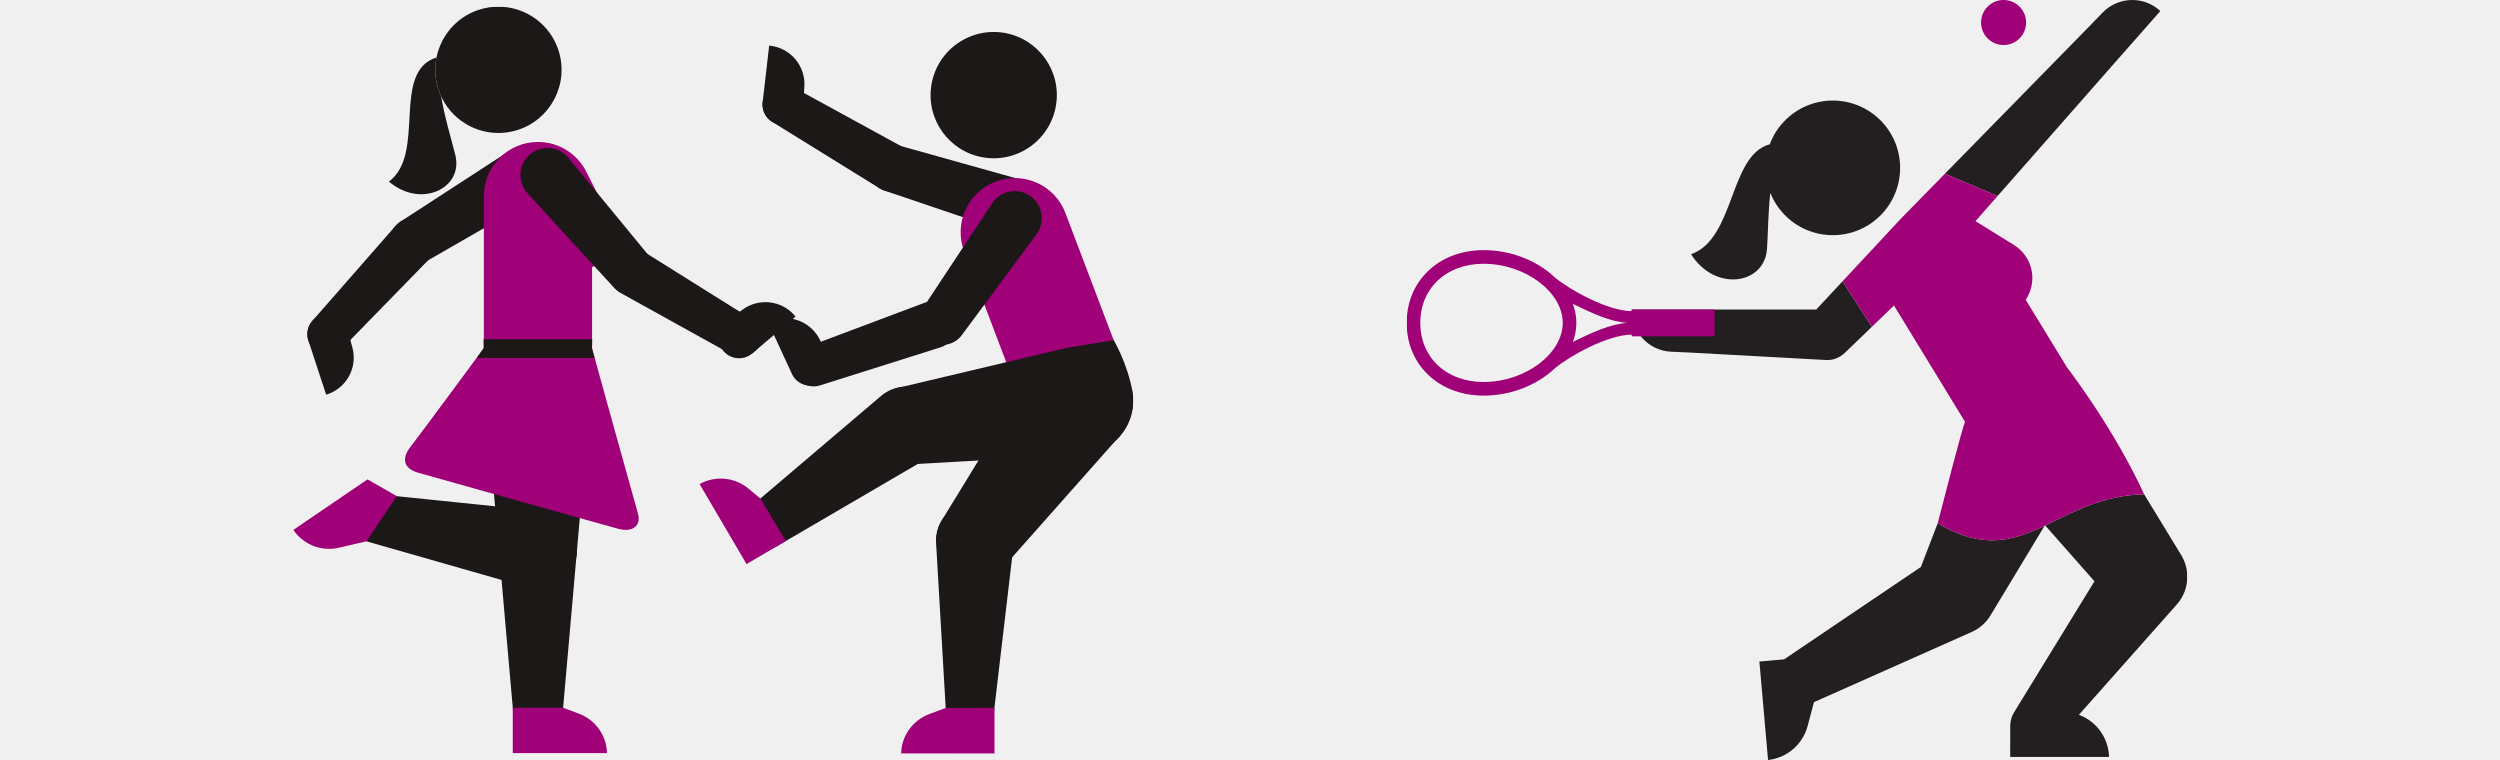
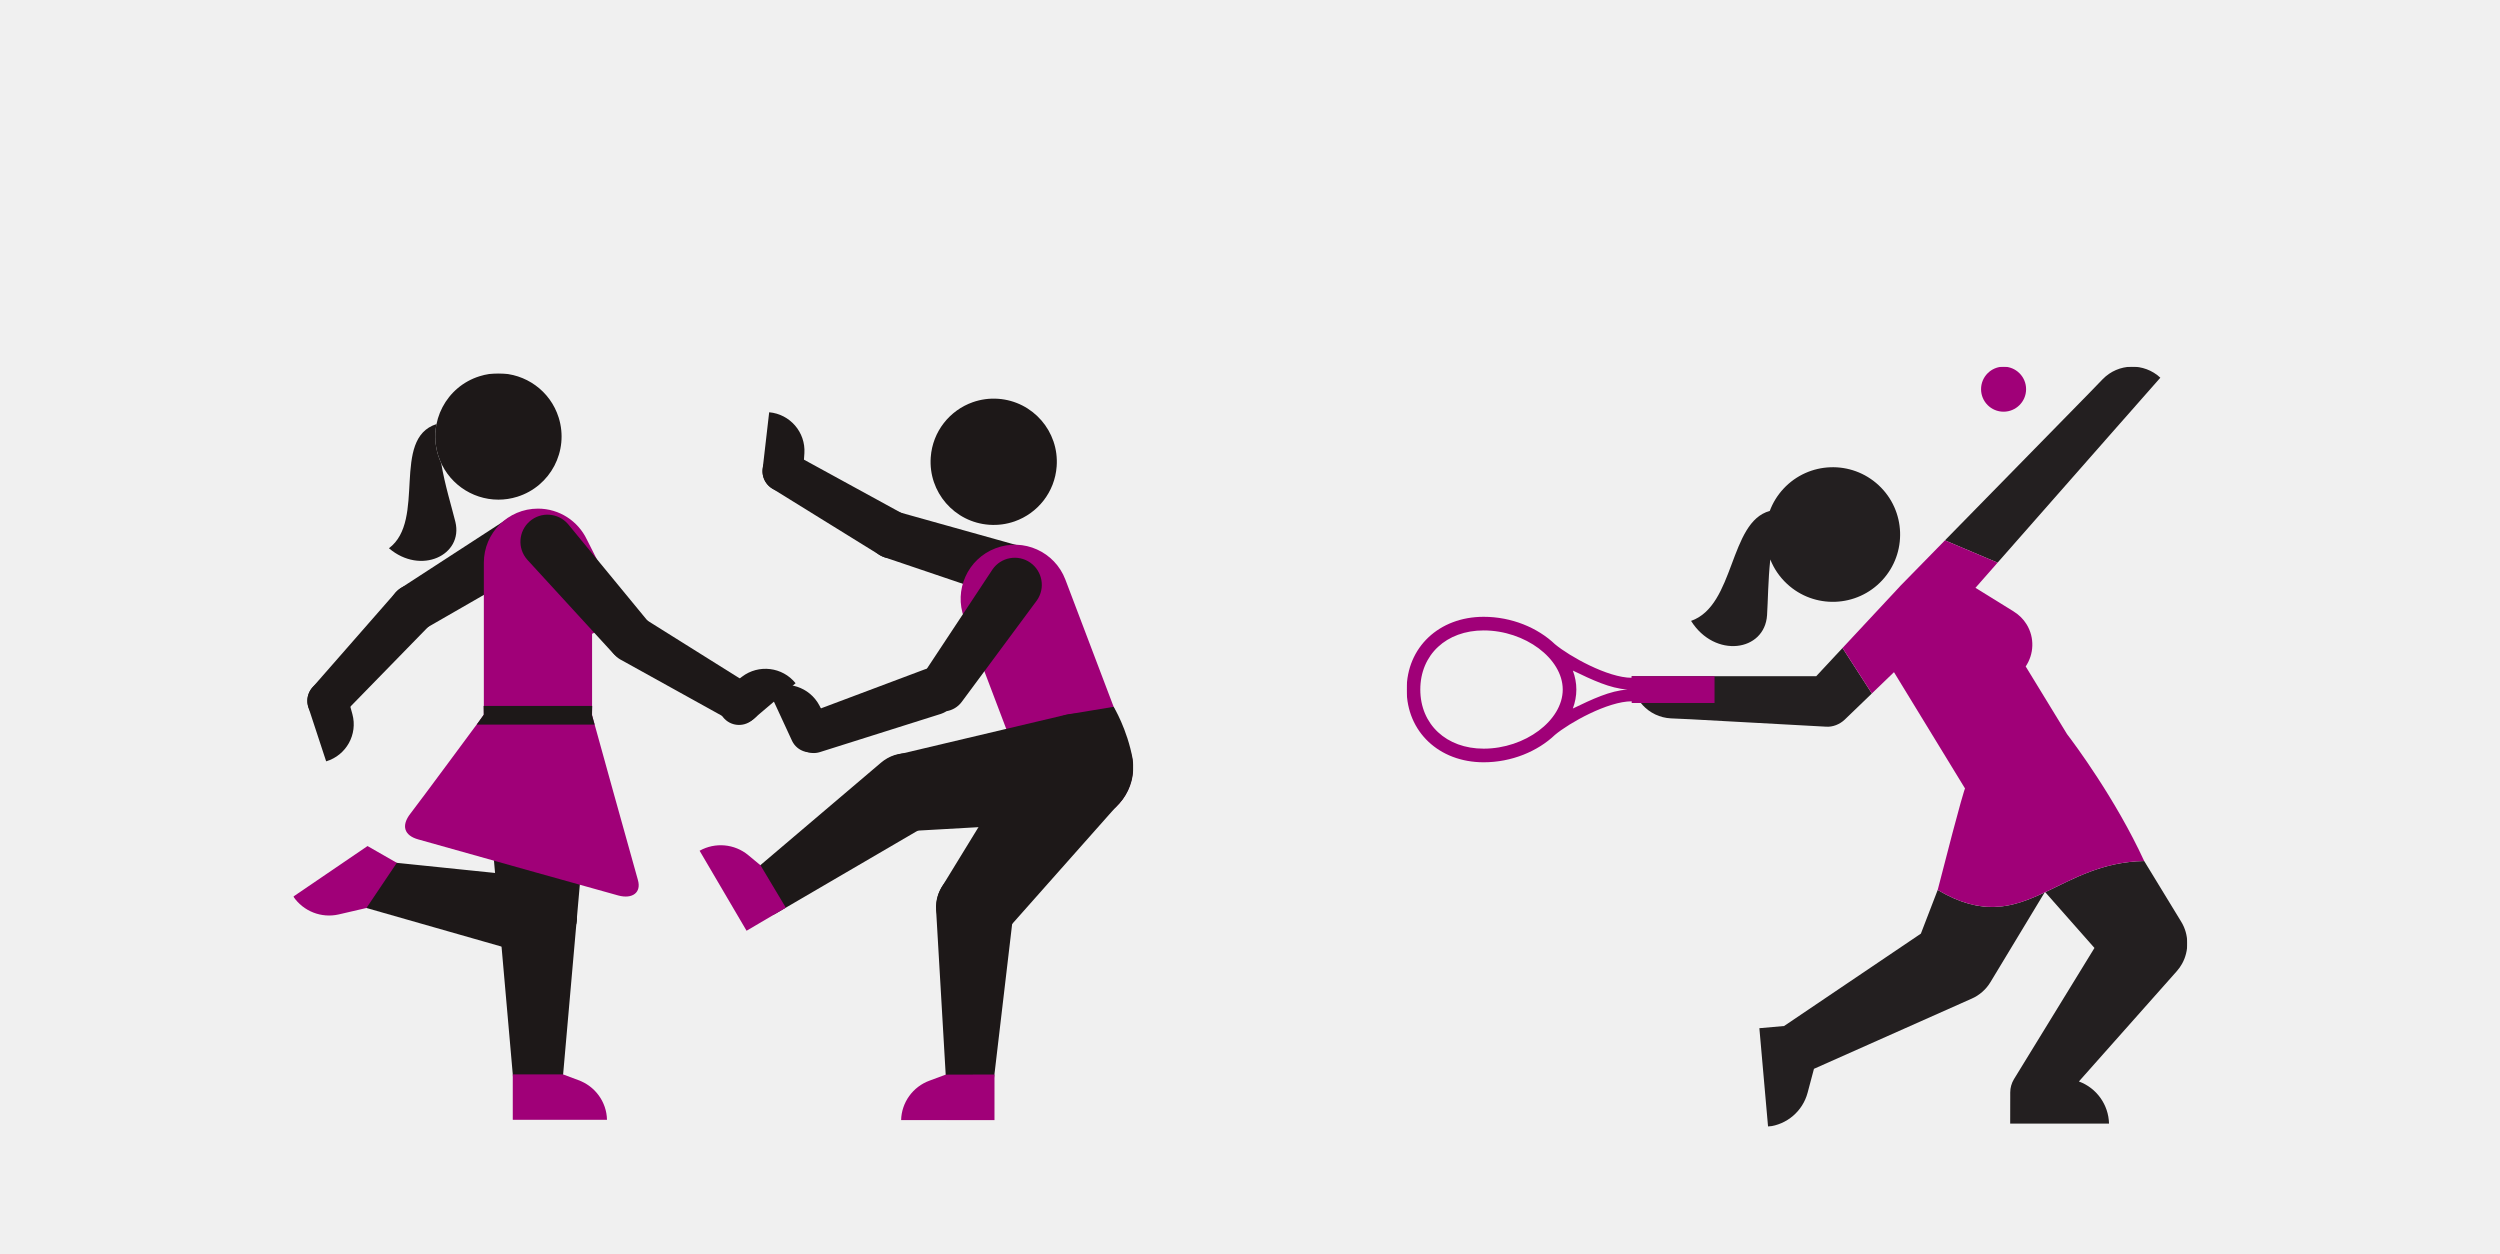
- <svg xmlns="http://www.w3.org/2000/svg" viewBox="0 0 375 114" fill="none">
-   <mask id="mask0_919_2822" style="mask-type:luminance" maskUnits="userSpaceOnUse" x="44" y="1" width="126" height="113">
-     <path d="M44 1H170V113.049H44V1Z" fill="white" />
-   </mask>
-   <g mask="url(#mask0_919_2822)">
-     <path d="M86.529 82.477C86.529 79.25 83.917 76.635 80.692 76.635C77.47 76.635 74.855 79.25 74.855 82.477C74.855 82.651 74.863 82.82 74.879 82.991L77.155 108.878C77.32 110.688 78.842 112.107 80.692 112.107C82.544 112.107 84.065 110.688 84.229 108.878L86.506 82.991C86.522 82.82 86.529 82.651 86.529 82.477Z" fill="#1D1818" />
-     <path d="M79.587 88.207C82.754 88.819 85.817 86.747 86.428 83.581C87.034 80.414 84.968 77.351 81.798 76.741C81.627 76.707 81.455 76.688 81.288 76.667L55.44 74.006C53.63 73.825 51.949 75.05 51.597 76.869C51.245 78.684 52.353 80.451 54.1 80.95L79.085 88.09C79.251 88.133 79.416 88.175 79.587 88.207Z" fill="#1D1818" />
-     <path d="M88.811 56.477C88.811 51.992 85.176 48.354 80.694 48.354C76.21 48.354 72.575 51.992 72.575 56.477C72.575 56.724 72.585 56.97 72.607 57.213L74.879 82.991C75.137 85.977 77.644 88.317 80.694 88.317C83.743 88.317 86.249 85.977 86.507 82.991L88.78 57.213C88.799 56.97 88.811 56.724 88.811 56.477Z" fill="#1D1818" />
-     <path d="M48.924 59.203C51.941 58.299 53.685 55.16 52.857 52.119L52.09 49.337L52.063 49.257C51.581 47.645 49.885 46.733 48.273 47.214C46.662 47.699 45.748 49.394 46.231 51.006L46.255 51.086L48.924 59.203Z" fill="#1D1818" />
-     <path d="M47.08 52.364C48.298 53.492 50.188 53.432 51.337 52.247L64.556 38.694L64.624 38.627C65.952 37.187 65.865 34.942 64.423 33.608C62.984 32.275 60.733 32.364 59.406 33.803L59.341 33.872L46.867 48.116C45.775 49.35 45.866 51.24 47.08 52.364Z" fill="#1D1818" />
-     <path d="M58.982 38.067C59.988 39.717 62.122 40.253 63.786 39.292L80.115 29.898C80.146 29.879 80.184 29.857 80.215 29.837C82.128 28.667 82.73 26.172 81.558 24.255C80.389 22.345 77.892 21.744 75.976 22.912C75.943 22.933 75.911 22.956 75.88 22.974L60.08 33.235C58.469 34.28 57.976 36.42 58.982 38.067Z" fill="#1D1818" />
-     <path d="M74.764 1C73.828 1 72.875 1.138 71.931 1.437C66.94 2.998 64.162 8.314 65.725 13.302C66.995 17.357 70.731 19.948 74.76 19.948C75.698 19.948 76.653 19.807 77.593 19.513C82.586 17.949 85.365 12.638 83.804 7.644C82.534 3.591 78.797 1 74.764 1Z" fill="#1D1818" />
-     <path d="M65.725 13.304C65.231 11.729 65.173 10.123 65.476 8.612C58.612 10.811 63.984 23.029 58.341 27.238C63.115 31.314 69.518 28.271 68.306 23.282C67.78 21.127 66.703 17.67 66.183 14.48C66.008 14.104 65.852 13.71 65.725 13.304Z" fill="#1D1818" />
-     <path d="M92.008 35.105C92.008 34.21 91.791 33.372 91.411 32.63L91.414 32.626L88.015 25.9C86.706 23.175 83.918 21.294 80.695 21.294C76.209 21.294 72.576 24.932 72.576 29.414V56.476C72.576 60.96 76.209 64.593 80.695 64.593C85.177 64.593 88.812 60.96 88.812 56.476V40.079C90.697 39.217 92.008 37.319 92.008 35.105Z" fill="#A00078" />
-     <path d="M88.764 52.126C88.764 52.126 95.103 75.022 95.677 76.968C96.252 78.913 94.837 79.878 92.768 79.329C91.118 78.888 70.883 73.206 62.724 70.908C60.642 70.326 60.138 68.865 61.562 67.039C62.987 65.213 72.625 52.157 72.625 52.157L88.764 52.126Z" fill="#A00078" />
-     <path d="M119.339 47.487C117.369 45.035 113.801 44.604 111.298 46.508L109.011 48.269L108.943 48.324C107.636 49.376 107.431 51.296 108.478 52.605C109.533 53.914 111.45 54.12 112.762 53.072L112.824 53.02L119.339 47.487Z" fill="#1D1818" />
-     <path d="M113.773 52.019C114.616 50.589 114.162 48.756 112.758 47.888L96.711 37.834C96.687 37.817 96.66 37.803 96.632 37.783C94.942 36.788 92.766 37.352 91.767 39.041C90.768 40.732 91.335 42.907 93.02 43.909C93.05 43.922 93.077 43.938 93.106 43.953L109.665 53.131C111.107 53.937 112.93 53.448 113.773 52.019Z" fill="#1D1818" />
-     <path d="M96.823 43.176C98.281 41.908 98.453 39.715 97.235 38.237L85.265 23.686C85.241 23.658 85.213 23.627 85.189 23.595C83.717 21.903 81.152 21.724 79.46 23.196C77.772 24.667 77.587 27.23 79.063 28.921C79.085 28.951 79.111 28.979 79.141 29.01L91.87 42.894C93.168 44.311 95.36 44.445 96.823 43.176Z" fill="#1D1818" />
-     <path d="M72.562 52.212L72.542 50.89H88.829L88.789 52.256L89.195 53.693H71.507L72.562 52.212Z" fill="#1D1818" />
-     <path d="M50.825 82.161L54.967 81.198L59.523 74.426L55.129 71.907L44 79.486C45.504 81.697 48.211 82.766 50.825 82.161Z" fill="#A00078" />
-     <path d="M86.713 107.004L84.466 106.163H76.916V112.967H91.049C90.992 110.293 89.276 107.919 86.713 107.004Z" fill="#A00078" />
-   </g>
-   <mask id="mask1_919_2822" style="mask-type:luminance" maskUnits="userSpaceOnUse" x="44" y="1" width="126" height="113">
-     <path d="M44 1H170V113.049H44V1Z" fill="white" />
-   </mask>
-   <g mask="url(#mask1_919_2822)">
-     <path d="M130.404 24.174C130.976 22.326 132.906 21.284 134.76 21.801L152.898 26.878C152.935 26.889 152.976 26.898 153.011 26.911C155.153 27.572 156.352 29.845 155.691 31.984C155.032 34.13 152.759 35.326 150.617 34.665C150.579 34.656 150.543 34.641 150.502 34.631L132.66 28.586C130.842 27.973 129.835 26.018 130.404 24.174Z" fill="#1D1818" />
-     <path d="M115.377 6.84C118.512 7.122 120.853 9.843 120.659 12.984L120.46 15.868L120.454 15.954C120.305 17.627 118.829 18.865 117.153 18.717C115.479 18.566 114.239 17.088 114.389 15.414L114.397 15.333L115.377 6.84Z" fill="#1D1818" />
-     <path d="M149.336 27.239C153.527 25.643 158.218 27.754 159.808 31.946L169.408 57.245C171 61.44 168.891 66.128 164.698 67.719C160.508 69.308 155.823 67.197 154.23 63.009L144.626 37.708C143.039 33.514 145.144 28.826 149.336 27.239Z" fill="#A00078" />
-     <path d="M114.792 14.153C115.628 12.72 117.452 12.22 118.894 13.018L135.506 22.109L135.588 22.152C137.282 23.141 137.858 25.314 136.869 27.008C135.882 28.707 133.709 29.28 132.012 28.292L131.926 28.241L115.83 18.28C114.422 17.419 113.959 15.585 114.792 14.153Z" fill="#1D1818" />
-     <path d="M145.913 5.331C147.105 4.912 148.397 4.723 149.731 4.819C154.949 5.194 158.879 9.728 158.5 14.947C158.224 18.826 155.647 21.992 152.2 23.205C151.008 23.624 149.718 23.81 148.376 23.715C143.16 23.342 139.235 18.808 139.611 13.592C139.886 9.712 142.465 6.545 145.913 5.331Z" fill="#1D1818" />
-     <path d="M140.401 80.932C140.498 77.709 143.187 75.171 146.412 75.272C149.631 75.368 152.17 78.054 152.076 81.281C152.07 81.454 152.055 81.629 152.034 81.794L148.995 107.601C148.779 109.407 147.214 110.777 145.361 110.723C143.508 110.669 142.033 109.207 141.924 107.391L140.413 81.451C140.402 81.278 140.395 81.108 140.401 80.932Z" fill="#1D1818" />
-     <path d="M155.238 55.313C157.91 51.71 162.991 50.954 166.595 53.62C170.196 56.293 170.954 61.375 168.286 64.977C168.138 65.179 167.984 65.369 167.82 65.552L150.652 84.914C148.666 87.156 145.26 87.547 142.811 85.73C140.361 83.918 139.738 80.546 141.306 77.991L154.824 55.928C154.955 55.718 155.091 55.513 155.238 55.313Z" fill="#1D1818" />
-     <path d="M132.578 59.069C135.213 57.202 138.857 57.826 140.716 60.454C142.585 63.085 141.964 66.726 139.329 68.593C139.188 68.693 139.044 68.79 138.896 68.874L116.457 81.979C114.888 82.892 112.849 82.476 111.781 80.959C110.709 79.45 110.986 77.388 112.369 76.209L132.171 59.383C132.302 59.276 132.438 59.169 132.578 59.069Z" fill="#1D1818" />
-     <path d="M167.048 51.023C167.048 51.023 169.084 54.345 169.913 58.913C170.562 63.349 167.488 67.47 163.052 68.116C162.806 68.152 162.557 68.176 162.313 68.194L136.477 69.66C133.488 69.832 130.816 67.689 130.374 64.673C129.936 61.652 131.887 58.836 134.803 58.151L159.981 52.19" fill="#1D1818" />
-     <path d="M115.201 48.325C118.025 46.93 121.444 48.043 122.911 50.824L124.247 53.387L124.283 53.461C125.024 54.971 124.409 56.797 122.905 57.54C121.398 58.29 119.568 57.67 118.824 56.161L118.79 56.088L115.201 48.325Z" fill="#1D1818" />
-     <path d="M119.189 55.904C118.648 54.336 119.459 52.629 121.006 52.057L138.729 45.399C138.762 45.391 138.79 45.379 138.82 45.37C140.677 44.73 142.696 45.711 143.338 47.567C143.978 49.422 142.994 51.444 141.138 52.084C141.108 52.096 141.081 52.107 141.047 52.111L122.994 57.813C121.422 58.316 119.729 57.473 119.189 55.904Z" fill="#1D1818" />
-     <path d="M139.361 51.084C137.779 49.973 137.373 47.812 138.435 46.209L148.821 30.497L148.887 30.398C150.171 28.557 152.704 28.112 154.54 29.394C156.378 30.686 156.823 33.217 155.54 35.053C155.513 35.081 155.491 35.114 155.466 35.15L144.257 50.287C143.114 51.828 140.946 52.189 139.361 51.084Z" fill="#1D1818" />
-     <path d="M112.242 73.274L114.071 74.791L117.873 81.148L111.985 84.612L104.941 72.612C107.272 71.308 110.181 71.564 112.242 73.274Z" fill="#A00078" />
-     <path d="M139.464 107.084L141.85 106.196L149.174 106.176L149.172 113.049L135.167 113.041C135.224 110.371 136.923 107.998 139.464 107.084Z" fill="#A00078" />
-   </g>
-   <mask id="mask2_919_2822" style="mask-type:luminance" maskUnits="userSpaceOnUse" x="211" y="0" width="118" height="114">
-     <path d="M211 0H328.093V114H211V0Z" fill="white" />
-   </mask>
-   <g mask="url(#mask2_919_2822)">
-     <path d="M281.795 17.782C277.708 13.988 271.32 14.223 267.524 18.308C266.597 19.305 265.912 20.442 265.464 21.641C259.336 23.301 260.281 35.813 253.66 38.134C257.22 43.804 264.701 42.748 265.058 37.285C265.193 35.212 265.211 31.986 265.544 28.922C266.08 30.27 266.915 31.523 268.052 32.578C272.137 36.373 278.524 36.137 282.321 32.052C286.114 27.967 285.88 21.578 281.795 17.782Z" fill="#231F20" />
-     <path d="M290.653 78.496L288.131 85.046L267.614 98.902L263.905 99.228L265.209 114C268.042 113.69 270.404 111.676 271.14 108.91L272.095 105.323L295.761 94.793C296.906 94.298 297.922 93.401 298.562 92.329L306.691 78.869C301.933 81.111 297.425 82.52 290.653 78.496Z" fill="#231F20" />
-     <path d="M299.637 29.401L304.689 23.656L317.997 8.525C318.009 8.513 318.019 8.502 318.031 8.49L324.052 1.654C321.594 -0.63 317.764 -0.536 315.418 1.863L313.276 4.074C313.273 4.079 313.269 4.081 313.264 4.086L299.148 18.496C299.144 18.498 299.142 18.5 299.14 18.503L291.74 26.056L299.637 29.401Z" fill="#231F20" />
-     <path d="M276.376 42.198L272.434 46.429H244.763C244.685 49.779 247.288 52.587 250.637 52.756L253.699 52.894C253.706 52.897 253.713 52.897 253.72 52.897L273.874 54C274.905 54.087 275.969 53.648 276.709 52.943L280.778 49.023L276.376 42.198Z" fill="#231F20" />
-     <path d="M327.199 83.287L321.629 74.153V74.155C315.342 74.258 310.96 76.85 306.783 78.827L314.169 87.192L302.088 106.884C301.735 107.473 301.536 108.162 301.536 108.849V108.887V108.889L301.528 113.544H316.353C316.286 110.716 314.501 108.201 311.836 107.22L326.463 90.739C326.464 90.737 326.466 90.734 326.469 90.732L326.533 90.659C326.828 90.328 327.083 89.962 327.3 89.577C327.292 89.594 327.294 89.589 327.3 89.577C327.314 89.551 327.345 89.497 327.3 89.577C328.392 87.633 328.356 85.196 327.199 83.287Z" fill="#231F20" />
-   </g>
-   <mask id="mask3_919_2822" style="mask-type:luminance" maskUnits="userSpaceOnUse" x="211" y="0" width="118" height="114">
-     <path d="M211 0H328.093V114H211V0Z" fill="white" />
-   </mask>
-   <g mask="url(#mask3_919_2822)">
-     <path d="M234.41 48.432C234.41 53.073 228.755 57.299 222.548 57.299C216.953 57.299 213.045 53.652 213.045 48.432C213.045 43.21 216.953 39.564 222.548 39.564C228.755 39.564 234.41 43.79 234.41 48.432ZM244.122 48.432C241.472 48.615 238.851 49.873 235.925 51.279C236.266 50.364 236.453 49.408 236.453 48.432C236.453 47.455 236.266 46.499 235.928 45.586C238.852 46.992 241.472 48.251 244.122 48.432ZM222.548 37.52C215.857 37.52 211 42.109 211 48.432C211 54.754 215.857 59.343 222.548 59.343C226.741 59.343 230.643 57.707 233.24 55.235C235.399 53.425 241.163 50.197 244.753 50.197V50.446H257.181V46.429H244.753V46.668C241.168 46.668 235.416 43.445 233.248 41.635C230.652 39.158 226.746 37.52 222.548 37.52Z" fill="#A00078" />
-     <path d="M310.056 55.118L303.854 44.966C305.087 43.133 305.226 40.675 303.997 38.665C303.502 37.852 302.835 37.21 302.076 36.742L302.079 36.737L296.319 33.174L299.637 29.401L291.74 26.055L285.086 32.848C285.057 32.878 285.028 32.908 284.999 32.942C284.977 32.965 284.96 32.991 284.937 33.014L276.376 42.198L280.778 49.023L284.097 45.826L294.762 63.285L294.739 63.299C294.739 63.299 294.416 63.816 290.654 78.496C303.411 86.074 308.13 74.378 321.629 74.155C317.3 64.767 311.113 56.501 310.056 55.118Z" fill="#A00078" />
-     <path d="M297.159 3.379C297.159 1.512 298.67 -1.71661e-05 300.536 -1.71661e-05C302.401 -1.71661e-05 303.914 1.512 303.914 3.379C303.914 5.243 302.401 6.755 300.536 6.755C298.67 6.755 297.159 5.243 297.159 3.379Z" fill="#A00078" />
+ <svg xmlns="http://www.w3.org/2000/svg" viewBox="0 0 375 188" fill="none">
+   <g transform="translate(0 55)">
+     <mask id="mask0_919_2822" style="mask-type:luminance" maskUnits="userSpaceOnUse" x="44" y="1" width="126" height="113">
+       <path d="M44 1H170V113.049H44V1Z" fill="white" />
+     </mask>
+     <g mask="url(#mask0_919_2822)">
+       <path d="M86.529 82.477C86.529 79.25 83.917 76.635 80.692 76.635C77.47 76.635 74.855 79.25 74.855 82.477C74.855 82.651 74.863 82.82 74.879 82.991L77.155 108.878C77.32 110.688 78.842 112.107 80.692 112.107C82.544 112.107 84.065 110.688 84.229 108.878L86.506 82.991C86.522 82.82 86.529 82.651 86.529 82.477Z" fill="#1D1818" />
+       <path d="M79.587 88.207C82.754 88.819 85.817 86.747 86.428 83.581C87.034 80.414 84.968 77.351 81.798 76.741C81.627 76.707 81.455 76.688 81.288 76.667L55.44 74.006C53.63 73.825 51.949 75.05 51.597 76.869C51.245 78.684 52.353 80.451 54.1 80.95L79.085 88.09C79.251 88.133 79.416 88.175 79.587 88.207Z" fill="#1D1818" />
+       <path d="M88.811 56.477C88.811 51.992 85.176 48.354 80.694 48.354C76.21 48.354 72.575 51.992 72.575 56.477C72.575 56.724 72.585 56.97 72.607 57.213L74.879 82.991C75.137 85.977 77.644 88.317 80.694 88.317C83.743 88.317 86.249 85.977 86.507 82.991L88.78 57.213C88.799 56.97 88.811 56.724 88.811 56.477Z" fill="#1D1818" />
+       <path d="M48.924 59.203C51.941 58.299 53.685 55.16 52.857 52.119L52.09 49.337L52.063 49.257C51.581 47.645 49.885 46.733 48.273 47.214C46.662 47.699 45.748 49.394 46.231 51.006L46.255 51.086L48.924 59.203Z" fill="#1D1818" />
+       <path d="M47.08 52.364C48.298 53.492 50.188 53.432 51.337 52.247L64.556 38.694L64.624 38.627C65.952 37.187 65.865 34.942 64.423 33.608C62.984 32.275 60.733 32.364 59.406 33.803L59.341 33.872L46.867 48.116C45.775 49.35 45.866 51.24 47.08 52.364Z" fill="#1D1818" />
+       <path d="M58.982 38.067C59.988 39.717 62.122 40.253 63.786 39.292L80.115 29.898C80.146 29.879 80.184 29.857 80.215 29.837C82.128 28.667 82.73 26.172 81.558 24.255C80.389 22.345 77.892 21.744 75.976 22.912C75.943 22.933 75.911 22.956 75.88 22.974L60.08 33.235C58.469 34.28 57.976 36.42 58.982 38.067Z" fill="#1D1818" />
+       <path d="M74.764 1C73.828 1 72.875 1.138 71.931 1.437C66.94 2.998 64.162 8.314 65.725 13.302C66.995 17.357 70.731 19.948 74.76 19.948C75.698 19.948 76.653 19.807 77.593 19.513C82.586 17.949 85.365 12.638 83.804 7.644C82.534 3.591 78.797 1 74.764 1Z" fill="#1D1818" />
+       <path d="M65.725 13.304C65.231 11.729 65.173 10.123 65.476 8.612C58.612 10.811 63.984 23.029 58.341 27.238C63.115 31.314 69.518 28.271 68.306 23.282C67.78 21.127 66.703 17.67 66.183 14.48C66.008 14.104 65.852 13.71 65.725 13.304Z" fill="#1D1818" />
+       <path d="M92.008 35.105C92.008 34.21 91.791 33.372 91.411 32.63L91.414 32.626L88.015 25.9C86.706 23.175 83.918 21.294 80.695 21.294C76.209 21.294 72.576 24.932 72.576 29.414V56.476C72.576 60.96 76.209 64.593 80.695 64.593C85.177 64.593 88.812 60.96 88.812 56.476V40.079C90.697 39.217 92.008 37.319 92.008 35.105Z" fill="#A00078" />
+       <path d="M88.764 52.126C88.764 52.126 95.103 75.022 95.677 76.968C96.252 78.913 94.837 79.878 92.768 79.329C91.118 78.888 70.883 73.206 62.724 70.908C60.642 70.326 60.138 68.865 61.562 67.039C62.987 65.213 72.625 52.157 72.625 52.157L88.764 52.126Z" fill="#A00078" />
+       <path d="M119.339 47.487C117.369 45.035 113.801 44.604 111.298 46.508L109.011 48.269L108.943 48.324C107.636 49.376 107.431 51.296 108.478 52.605C109.533 53.914 111.45 54.12 112.762 53.072L112.824 53.02L119.339 47.487Z" fill="#1D1818" />
+       <path d="M113.773 52.019C114.616 50.589 114.162 48.756 112.758 47.888L96.711 37.834C96.687 37.817 96.66 37.803 96.632 37.783C94.942 36.788 92.766 37.352 91.767 39.041C90.768 40.732 91.335 42.907 93.02 43.909C93.05 43.922 93.077 43.938 93.106 43.953L109.665 53.131C111.107 53.937 112.93 53.448 113.773 52.019Z" fill="#1D1818" />
+       <path d="M96.823 43.176C98.281 41.908 98.453 39.715 97.235 38.237L85.265 23.686C85.241 23.658 85.213 23.627 85.189 23.595C83.717 21.903 81.152 21.724 79.46 23.196C77.772 24.667 77.587 27.23 79.063 28.921C79.085 28.951 79.111 28.979 79.141 29.01L91.87 42.894C93.168 44.311 95.36 44.445 96.823 43.176Z" fill="#1D1818" />
+       <path d="M72.562 52.212L72.542 50.89H88.829L88.789 52.256L89.195 53.693H71.507L72.562 52.212Z" fill="#1D1818" />
+       <path d="M50.825 82.161L54.967 81.198L59.523 74.426L55.129 71.907L44 79.486C45.504 81.697 48.211 82.766 50.825 82.161Z" fill="#A00078" />
+       <path d="M86.713 107.004L84.466 106.163H76.916V112.967H91.049C90.992 110.293 89.276 107.919 86.713 107.004Z" fill="#A00078" />
+     </g>
+     <mask id="mask1_919_2822" style="mask-type:luminance" maskUnits="userSpaceOnUse" x="44" y="1" width="126" height="113">
+       <path d="M44 1H170V113.049H44V1Z" fill="white" />
+     </mask>
+     <g mask="url(#mask1_919_2822)">
+       <path d="M130.404 24.174C130.976 22.326 132.906 21.284 134.76 21.801L152.898 26.878C152.935 26.889 152.976 26.898 153.011 26.911C155.153 27.572 156.352 29.845 155.691 31.984C155.032 34.13 152.759 35.326 150.617 34.665C150.579 34.656 150.543 34.641 150.502 34.631L132.66 28.586C130.842 27.973 129.835 26.018 130.404 24.174Z" fill="#1D1818" />
+       <path d="M115.377 6.84C118.512 7.122 120.853 9.843 120.659 12.984L120.46 15.868L120.454 15.954C120.305 17.627 118.829 18.865 117.153 18.717C115.479 18.566 114.239 17.088 114.389 15.414L114.397 15.333L115.377 6.84Z" fill="#1D1818" />
+       <path d="M149.336 27.239C153.527 25.643 158.218 27.754 159.808 31.946L169.408 57.245C171 61.44 168.891 66.128 164.698 67.719C160.508 69.308 155.823 67.197 154.23 63.009L144.626 37.708C143.039 33.514 145.144 28.826 149.336 27.239Z" fill="#A00078" />
+       <path d="M114.792 14.153C115.628 12.72 117.452 12.22 118.894 13.018L135.506 22.109L135.588 22.152C137.282 23.141 137.858 25.314 136.869 27.008C135.882 28.707 133.709 29.28 132.012 28.292L131.926 28.241L115.83 18.28C114.422 17.419 113.959 15.585 114.792 14.153Z" fill="#1D1818" />
+       <path d="M145.913 5.331C147.105 4.912 148.397 4.723 149.731 4.819C154.949 5.194 158.879 9.728 158.5 14.947C158.224 18.826 155.647 21.992 152.2 23.205C151.008 23.624 149.718 23.81 148.376 23.715C143.16 23.342 139.235 18.808 139.611 13.592C139.886 9.712 142.465 6.545 145.913 5.331Z" fill="#1D1818" />
+       <path d="M140.401 80.932C140.498 77.709 143.187 75.171 146.412 75.272C149.631 75.368 152.17 78.054 152.076 81.281C152.07 81.454 152.055 81.629 152.034 81.794L148.995 107.601C148.779 109.407 147.214 110.777 145.361 110.723C143.508 110.669 142.033 109.207 141.924 107.391L140.413 81.451C140.402 81.278 140.395 81.108 140.401 80.932Z" fill="#1D1818" />
+       <path d="M155.238 55.313C157.91 51.71 162.991 50.954 166.595 53.62C170.196 56.293 170.954 61.375 168.286 64.977C168.138 65.179 167.984 65.369 167.82 65.552L150.652 84.914C148.666 87.156 145.26 87.547 142.811 85.73C140.361 83.918 139.738 80.546 141.306 77.991L154.824 55.928C154.955 55.718 155.091 55.513 155.238 55.313Z" fill="#1D1818" />
+       <path d="M132.578 59.069C135.213 57.202 138.857 57.826 140.716 60.454C142.585 63.085 141.964 66.726 139.329 68.593C139.188 68.693 139.044 68.79 138.896 68.874L116.457 81.979C114.888 82.892 112.849 82.476 111.781 80.959C110.709 79.45 110.986 77.388 112.369 76.209L132.171 59.383C132.302 59.276 132.438 59.169 132.578 59.069Z" fill="#1D1818" />
+       <path d="M167.048 51.023C167.048 51.023 169.084 54.345 169.913 58.913C170.562 63.349 167.488 67.47 163.052 68.116C162.806 68.152 162.557 68.176 162.313 68.194L136.477 69.66C133.488 69.832 130.816 67.689 130.374 64.673C129.936 61.652 131.887 58.836 134.803 58.151L159.981 52.19" fill="#1D1818" />
+       <path d="M115.201 48.325C118.025 46.93 121.444 48.043 122.911 50.824L124.247 53.387L124.283 53.461C125.024 54.971 124.409 56.797 122.905 57.54C121.398 58.29 119.568 57.67 118.824 56.161L118.79 56.088L115.201 48.325Z" fill="#1D1818" />
+       <path d="M119.189 55.904C118.648 54.336 119.459 52.629 121.006 52.057L138.729 45.399C138.762 45.391 138.79 45.379 138.82 45.37C140.677 44.73 142.696 45.711 143.338 47.567C143.978 49.422 142.994 51.444 141.138 52.084C141.108 52.096 141.081 52.107 141.047 52.111L122.994 57.813C121.422 58.316 119.729 57.473 119.189 55.904Z" fill="#1D1818" />
+       <path d="M139.361 51.084C137.779 49.973 137.373 47.812 138.435 46.209L148.821 30.497L148.887 30.398C150.171 28.557 152.704 28.112 154.54 29.394C156.378 30.686 156.823 33.217 155.54 35.053C155.513 35.081 155.491 35.114 155.466 35.15L144.257 50.287C143.114 51.828 140.946 52.189 139.361 51.084Z" fill="#1D1818" />
+       <path d="M112.242 73.274L114.071 74.791L117.873 81.148L111.985 84.612L104.941 72.612C107.272 71.308 110.181 71.564 112.242 73.274Z" fill="#A00078" />
+       <path d="M139.464 107.084L141.85 106.196L149.174 106.176L149.172 113.049L135.167 113.041C135.224 110.371 136.923 107.998 139.464 107.084Z" fill="#A00078" />
+     </g>
+     <mask id="mask2_919_2822" style="mask-type:luminance" maskUnits="userSpaceOnUse" x="211" y="0" width="118" height="114">
+       <path d="M211 0H328.093V114H211V0Z" fill="white" />
+     </mask>
+     <g mask="url(#mask2_919_2822)">
+       <path d="M281.795 17.782C277.708 13.988 271.32 14.223 267.524 18.308C266.597 19.305 265.912 20.442 265.464 21.641C259.336 23.301 260.281 35.813 253.66 38.134C257.22 43.804 264.701 42.748 265.058 37.285C265.193 35.212 265.211 31.986 265.544 28.922C266.08 30.27 266.915 31.523 268.052 32.578C272.137 36.373 278.524 36.137 282.321 32.052C286.114 27.967 285.88 21.578 281.795 17.782Z" fill="#231F20" />
+       <path d="M290.653 78.496L288.131 85.046L267.614 98.902L263.905 99.228L265.209 114C268.042 113.69 270.404 111.676 271.14 108.91L272.095 105.323L295.761 94.793C296.906 94.298 297.922 93.401 298.562 92.329L306.691 78.869C301.933 81.111 297.425 82.52 290.653 78.496Z" fill="#231F20" />
+       <path d="M299.637 29.401L304.689 23.656L317.997 8.525C318.009 8.513 318.019 8.502 318.031 8.49L324.052 1.654C321.594 -0.63 317.764 -0.536 315.418 1.863L313.276 4.074C313.273 4.079 313.269 4.081 313.264 4.086L299.148 18.496C299.144 18.498 299.142 18.5 299.14 18.503L291.74 26.056L299.637 29.401Z" fill="#231F20" />
+       <path d="M276.376 42.198L272.434 46.429H244.763C244.685 49.779 247.288 52.587 250.637 52.756L253.699 52.894C253.706 52.897 253.713 52.897 253.72 52.897L273.874 54C274.905 54.087 275.969 53.648 276.709 52.943L280.778 49.023L276.376 42.198Z" fill="#231F20" />
+       <path d="M327.199 83.287L321.629 74.153V74.155C315.342 74.258 310.96 76.85 306.783 78.827L314.169 87.192L302.088 106.884C301.735 107.473 301.536 108.162 301.536 108.849V108.887V108.889L301.528 113.544H316.353C316.286 110.716 314.501 108.201 311.836 107.22L326.463 90.739C326.464 90.737 326.466 90.734 326.469 90.732L326.533 90.659C326.828 90.328 327.083 89.962 327.3 89.577C327.292 89.594 327.294 89.589 327.3 89.577C327.314 89.551 327.345 89.497 327.3 89.577C328.392 87.633 328.356 85.196 327.199 83.287Z" fill="#231F20" />
+     </g>
+     <mask id="mask3_919_2822" style="mask-type:luminance" maskUnits="userSpaceOnUse" x="211" y="0" width="118" height="114">
+       <path d="M211 0H328.093V114H211V0Z" fill="white" />
+     </mask>
+     <g mask="url(#mask3_919_2822)">
+       <path d="M234.41 48.432C234.41 53.073 228.755 57.299 222.548 57.299C216.953 57.299 213.045 53.652 213.045 48.432C213.045 43.21 216.953 39.564 222.548 39.564C228.755 39.564 234.41 43.79 234.41 48.432ZM244.122 48.432C241.472 48.615 238.851 49.873 235.925 51.279C236.266 50.364 236.453 49.408 236.453 48.432C236.453 47.455 236.266 46.499 235.928 45.586C238.852 46.992 241.472 48.251 244.122 48.432ZM222.548 37.52C215.857 37.52 211 42.109 211 48.432C211 54.754 215.857 59.343 222.548 59.343C226.741 59.343 230.643 57.707 233.24 55.235C235.399 53.425 241.163 50.197 244.753 50.197V50.446H257.181V46.429H244.753V46.668C241.168 46.668 235.416 43.445 233.248 41.635C230.652 39.158 226.746 37.52 222.548 37.52Z" fill="#A00078" />
+       <path d="M310.056 55.118L303.854 44.966C305.087 43.133 305.226 40.675 303.997 38.665C303.502 37.852 302.835 37.21 302.076 36.742L302.079 36.737L296.319 33.174L299.637 29.401L291.74 26.055L285.086 32.848C285.057 32.878 285.028 32.908 284.999 32.942C284.977 32.965 284.96 32.991 284.937 33.014L276.376 42.198L280.778 49.023L284.097 45.826L294.762 63.285L294.739 63.299C294.739 63.299 294.416 63.816 290.654 78.496C303.411 86.074 308.13 74.378 321.629 74.155C317.3 64.767 311.113 56.501 310.056 55.118Z" fill="#A00078" />
+       <path d="M297.159 3.379C297.159 1.512 298.67 -1.71661e-05 300.536 -1.71661e-05C302.401 -1.71661e-05 303.914 1.512 303.914 3.379C303.914 5.243 302.401 6.755 300.536 6.755C298.67 6.755 297.159 5.243 297.159 3.379Z" fill="#A00078" />
+     </g>
  </g>
</svg>
